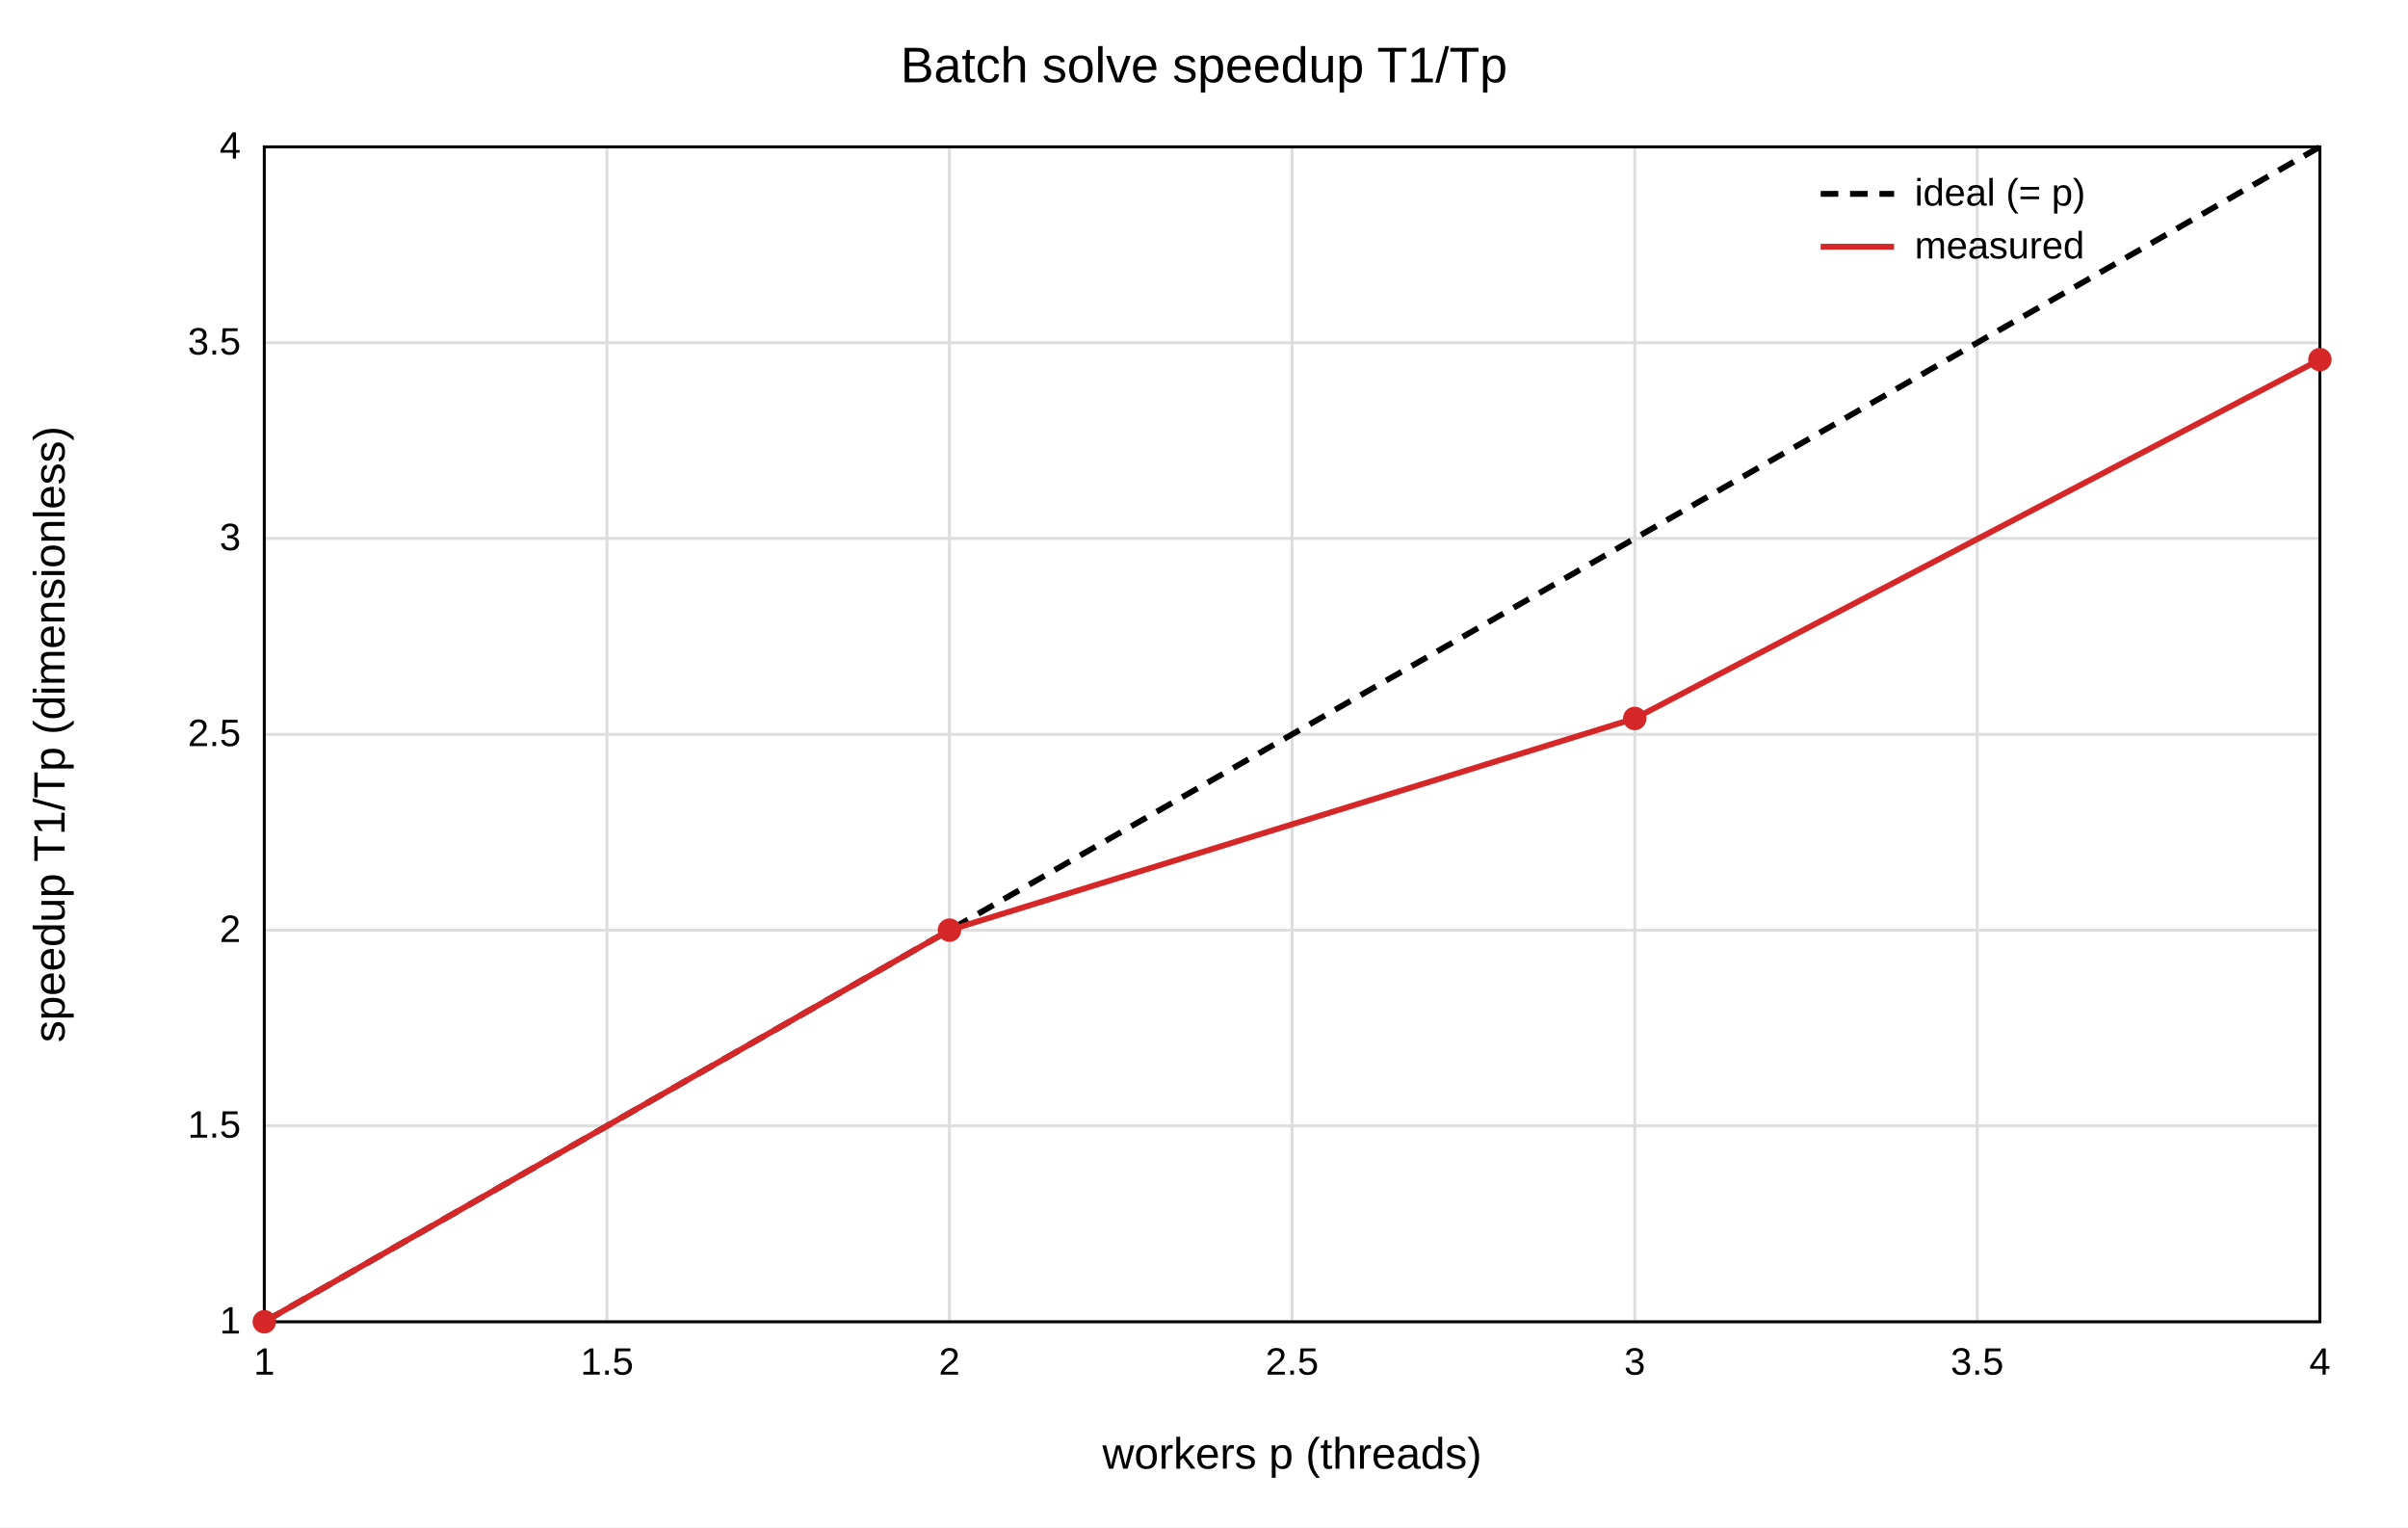
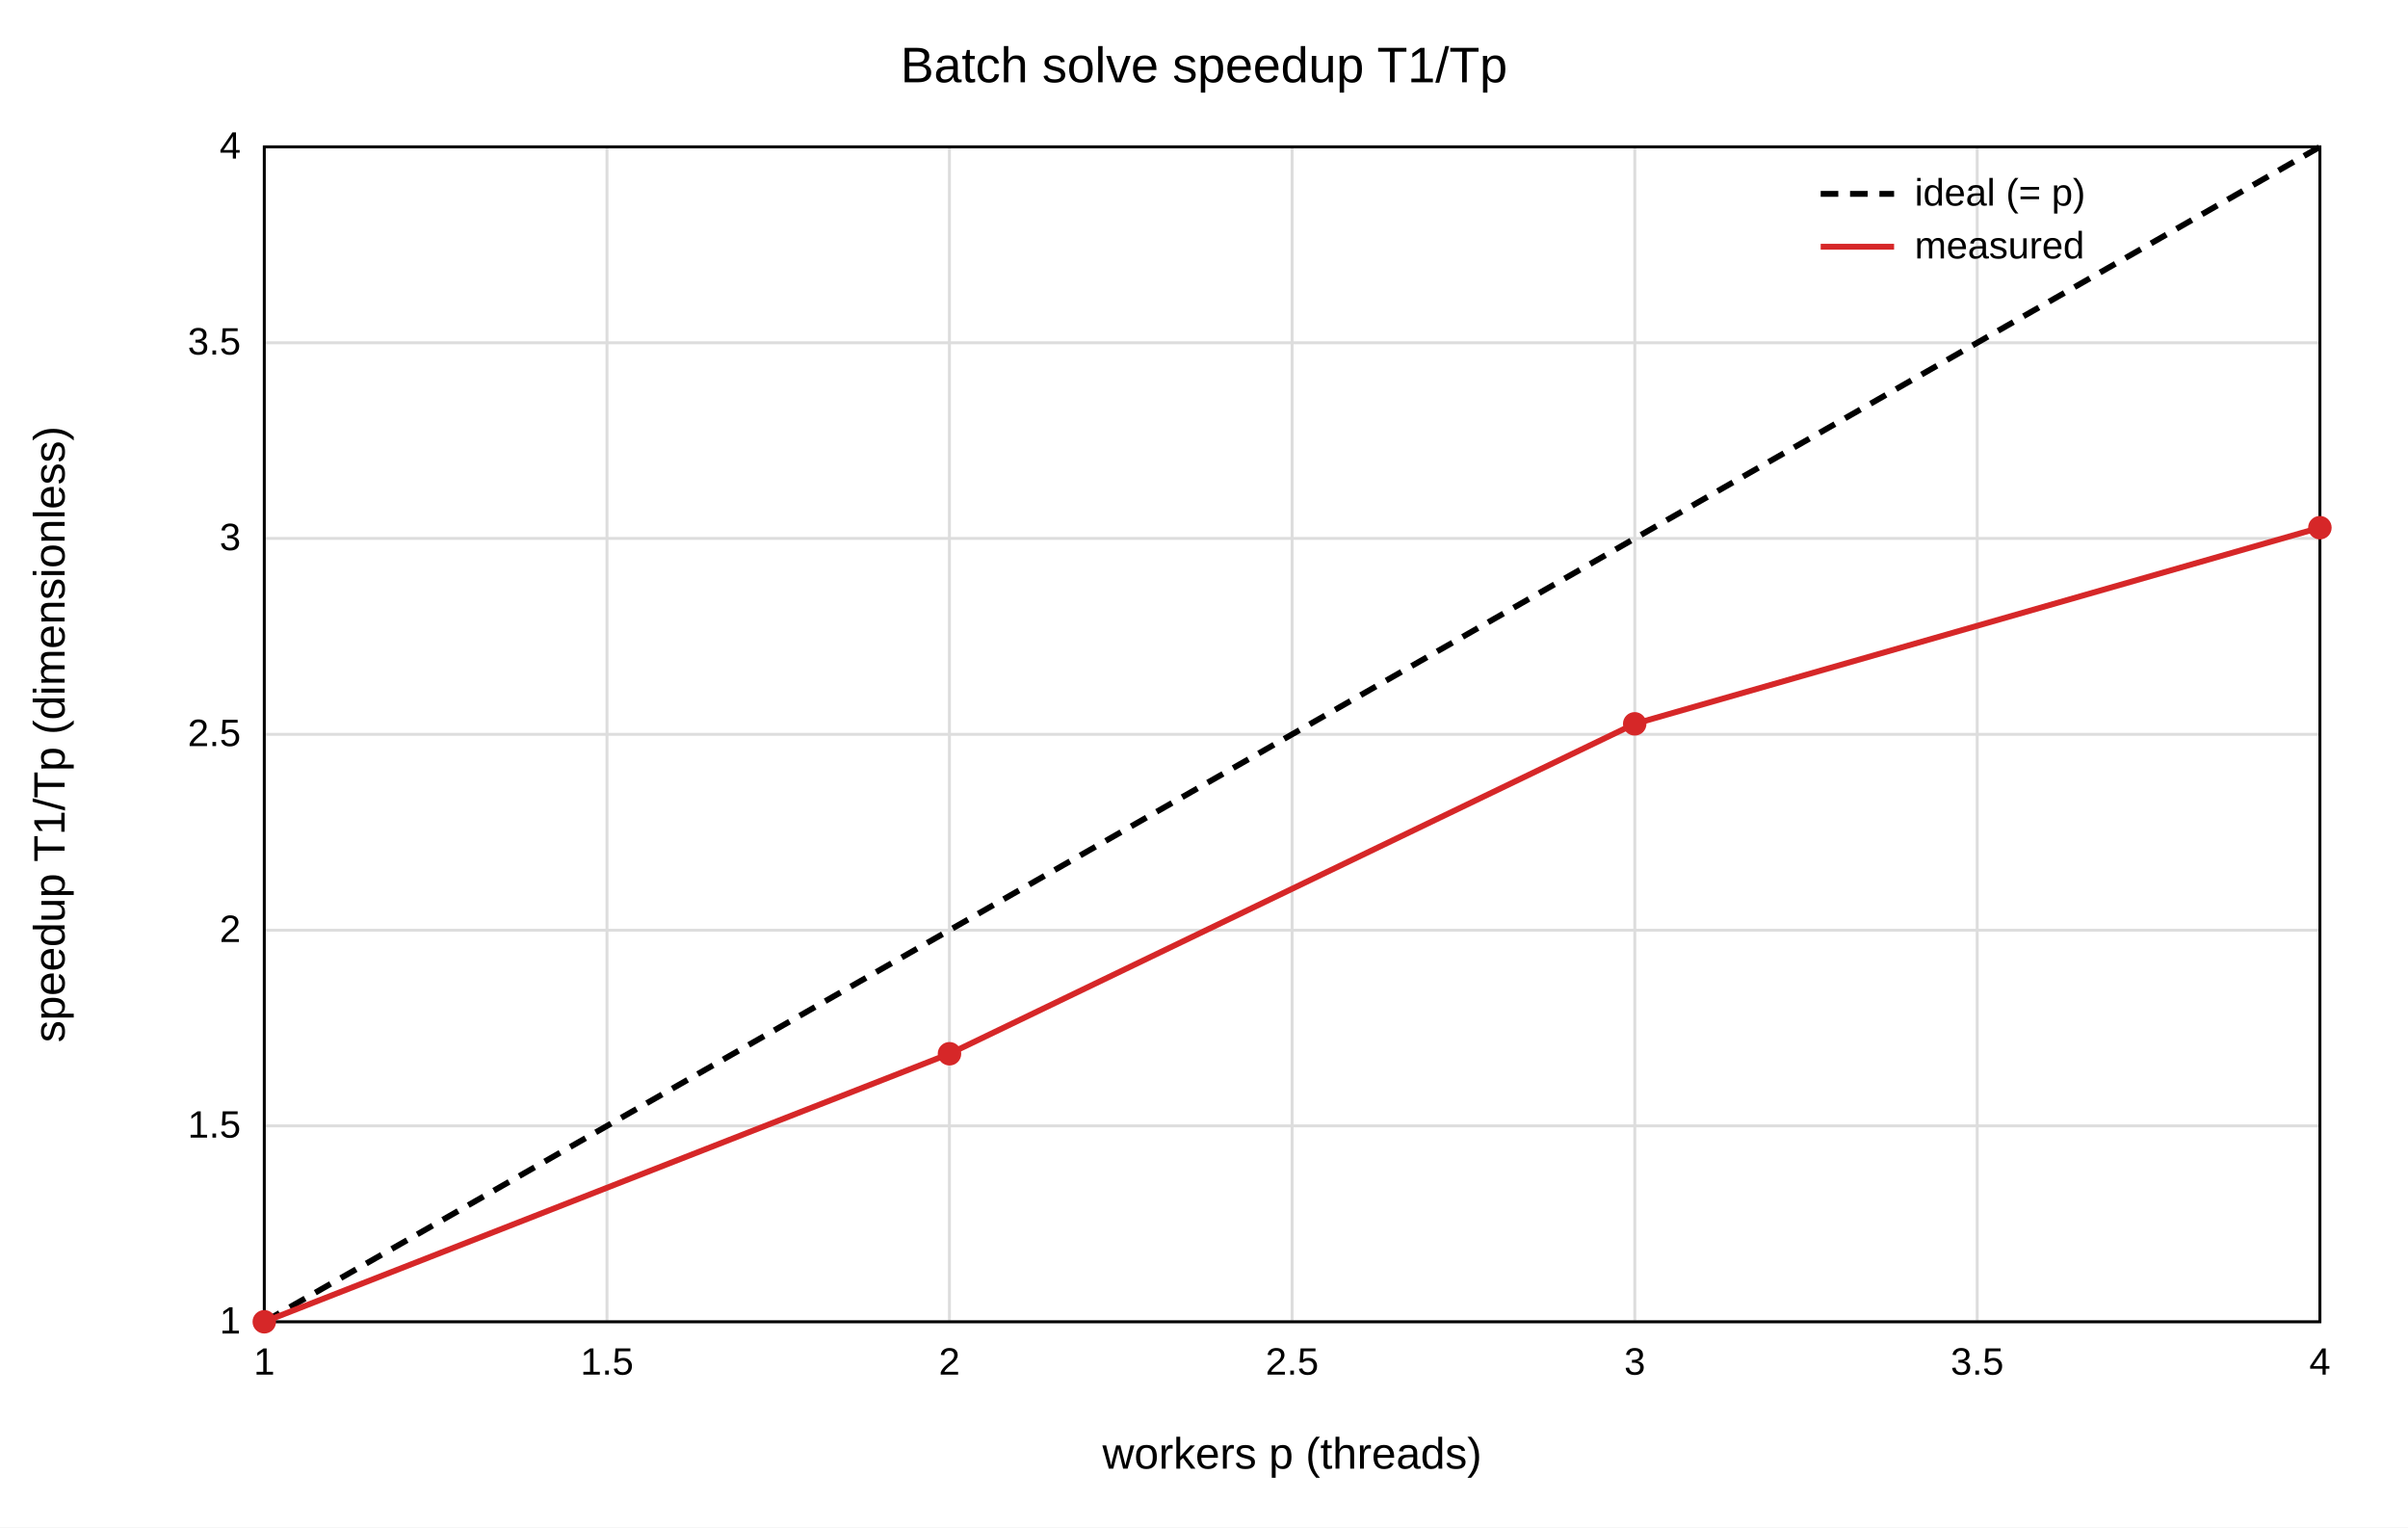
<svg xmlns="http://www.w3.org/2000/svg" width="820" height="520" viewBox="0 0 820 520" font-family="Arial, sans-serif" font-size="13">
  <rect width="100%" height="100%" fill="white" />
  <text x="410" y="28" font-size="17" text-anchor="middle">Batch solve speedup T1/Tp</text>
  <line x1="90.0" y1="450" x2="90.0" y2="50" stroke="#ddd" />
  <text x="90.0" y="468" text-anchor="middle">1</text>
  <line x1="206.7" y1="450" x2="206.7" y2="50" stroke="#ddd" />
  <text x="206.7" y="468" text-anchor="middle">1.5</text>
  <line x1="323.3" y1="450" x2="323.3" y2="50" stroke="#ddd" />
  <text x="323.3" y="468" text-anchor="middle">2</text>
  <line x1="440.0" y1="450" x2="440.0" y2="50" stroke="#ddd" />
  <text x="440.0" y="468" text-anchor="middle">2.5</text>
  <line x1="556.7" y1="450" x2="556.7" y2="50" stroke="#ddd" />
  <text x="556.7" y="468" text-anchor="middle">3</text>
  <line x1="673.3" y1="450" x2="673.3" y2="50" stroke="#ddd" />
  <text x="673.3" y="468" text-anchor="middle">3.5</text>
  <line x1="790.0" y1="450" x2="790.0" y2="50" stroke="#ddd" />
  <text x="790.0" y="468" text-anchor="middle">4</text>
  <line x1="90" y1="450.0" x2="790" y2="450.0" stroke="#ddd" />
  <text x="82" y="454.0" text-anchor="end">1</text>
  <line x1="90" y1="383.3" x2="790" y2="383.3" stroke="#ddd" />
  <text x="82" y="387.3" text-anchor="end">1.5</text>
  <line x1="90" y1="316.7" x2="790" y2="316.7" stroke="#ddd" />
  <text x="82" y="320.7" text-anchor="end">2</text>
  <line x1="90" y1="250.0" x2="790" y2="250.0" stroke="#ddd" />
  <text x="82" y="254.0" text-anchor="end">2.5</text>
  <line x1="90" y1="183.3" x2="790" y2="183.3" stroke="#ddd" />
  <text x="82" y="187.3" text-anchor="end">3</text>
  <line x1="90" y1="116.7" x2="790" y2="116.7" stroke="#ddd" />
  <text x="82" y="120.7" text-anchor="end">3.5</text>
  <line x1="90" y1="50.0" x2="790" y2="50.0" stroke="#ddd" />
  <text x="82" y="54.0" text-anchor="end">4</text>
  <rect x="90" y="50" width="700" height="400" fill="none" stroke="black" />
  <text x="440" y="500" text-anchor="middle" font-size="15">workers p (threads)</text>
  <text transform="translate(22 250) rotate(-90)" text-anchor="middle" font-size="15">speedup T1/Tp (dimensionless)</text>
  <polyline fill="none" stroke="#000000" stroke-width="2" stroke-dasharray="6 4" points="90.00,450.00 323.33,316.67 556.67,183.33 790.00,50.00 " />
  <line x1="620" y1="66" x2="645" y2="66" stroke="#000000" stroke-width="2" stroke-dasharray="6 4" />
  <text x="652" y="70">ideal (= p)</text>
-   <polyline fill="none" stroke="#d62728" stroke-width="2" points="90.00,450.00 323.33,316.67 556.67,244.60 790.00,122.43 " />
+   <polyline fill="none" stroke="#d62728" stroke-width="2" points="90.00,450.00 323.33,358.75 556.67,246.43 790.00,179.65 " />
  <circle cx="90.00" cy="450.00" r="4" fill="#d62728" />
-   <circle cx="323.33" cy="316.67" r="4" fill="#d62728" />
-   <circle cx="556.67" cy="244.60" r="4" fill="#d62728" />
-   <circle cx="790.00" cy="122.43" r="4" fill="#d62728" />
+   <circle cx="323.33" cy="358.75" r="4" fill="#d62728" />
+   <circle cx="556.67" cy="246.43" r="4" fill="#d62728" />
+   <circle cx="790.00" cy="179.65" r="4" fill="#d62728" />
  <line x1="620" y1="84" x2="645" y2="84" stroke="#d62728" stroke-width="2" />
  <text x="652" y="88">measured</text>
</svg>
